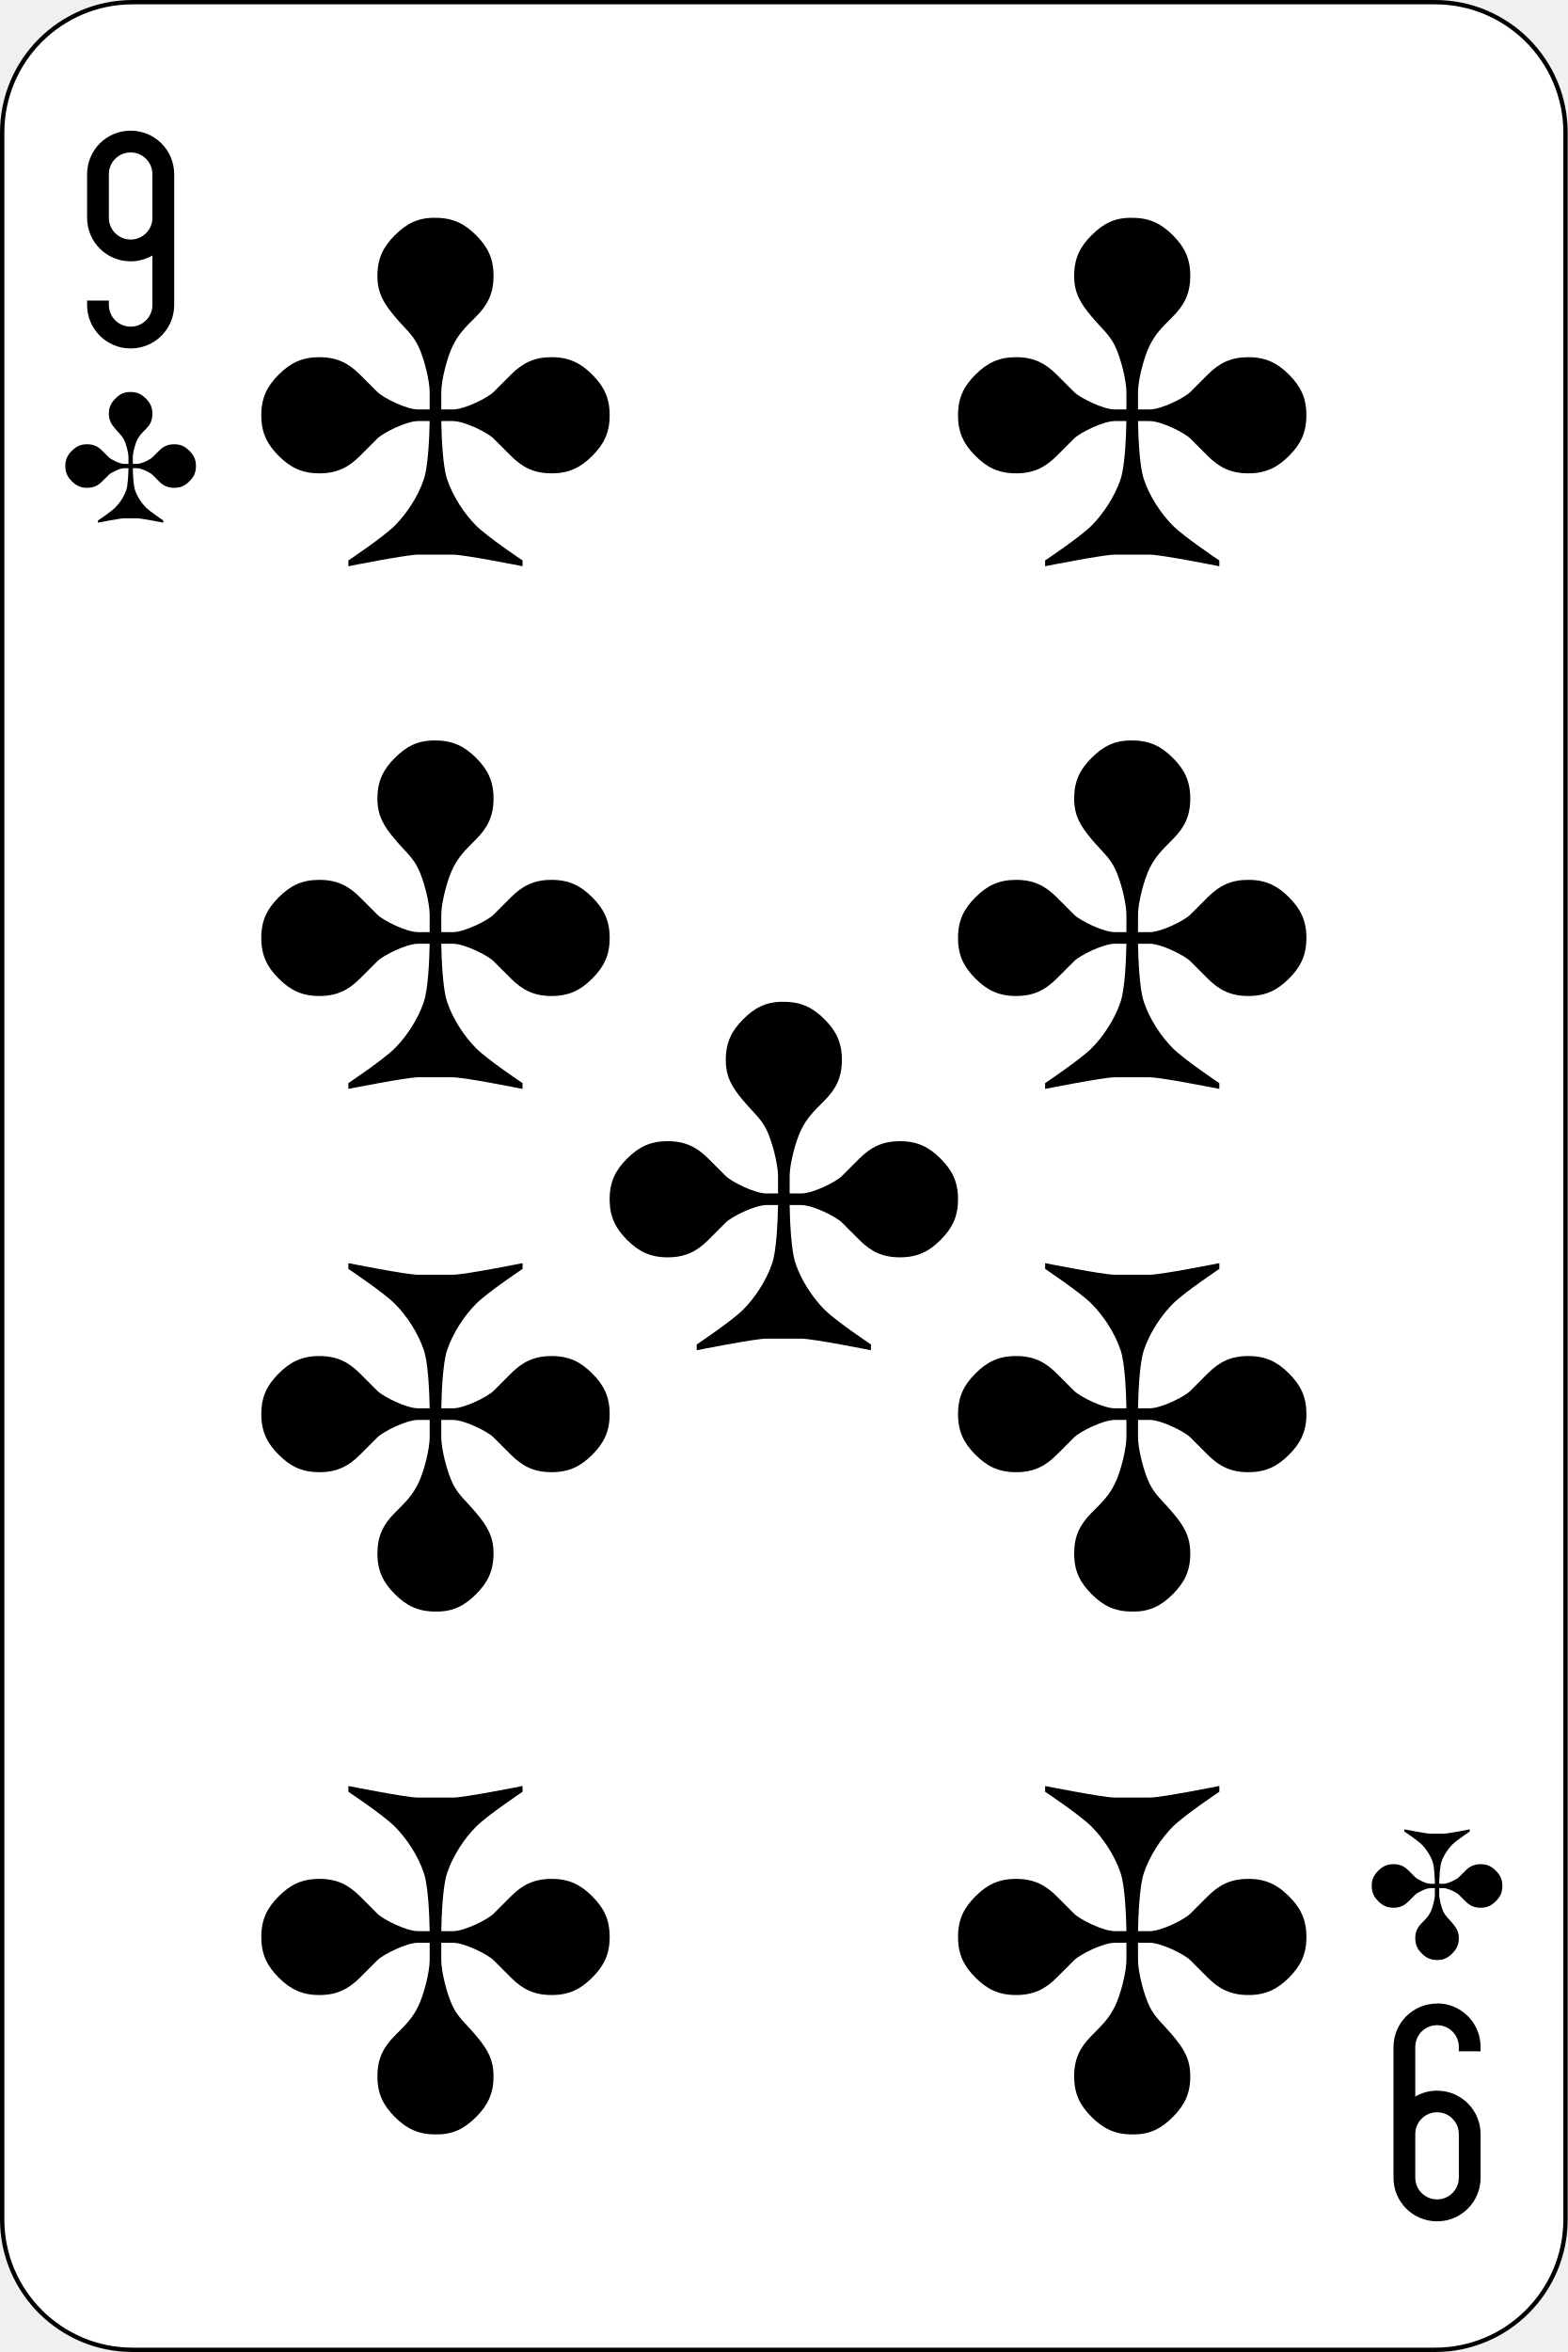
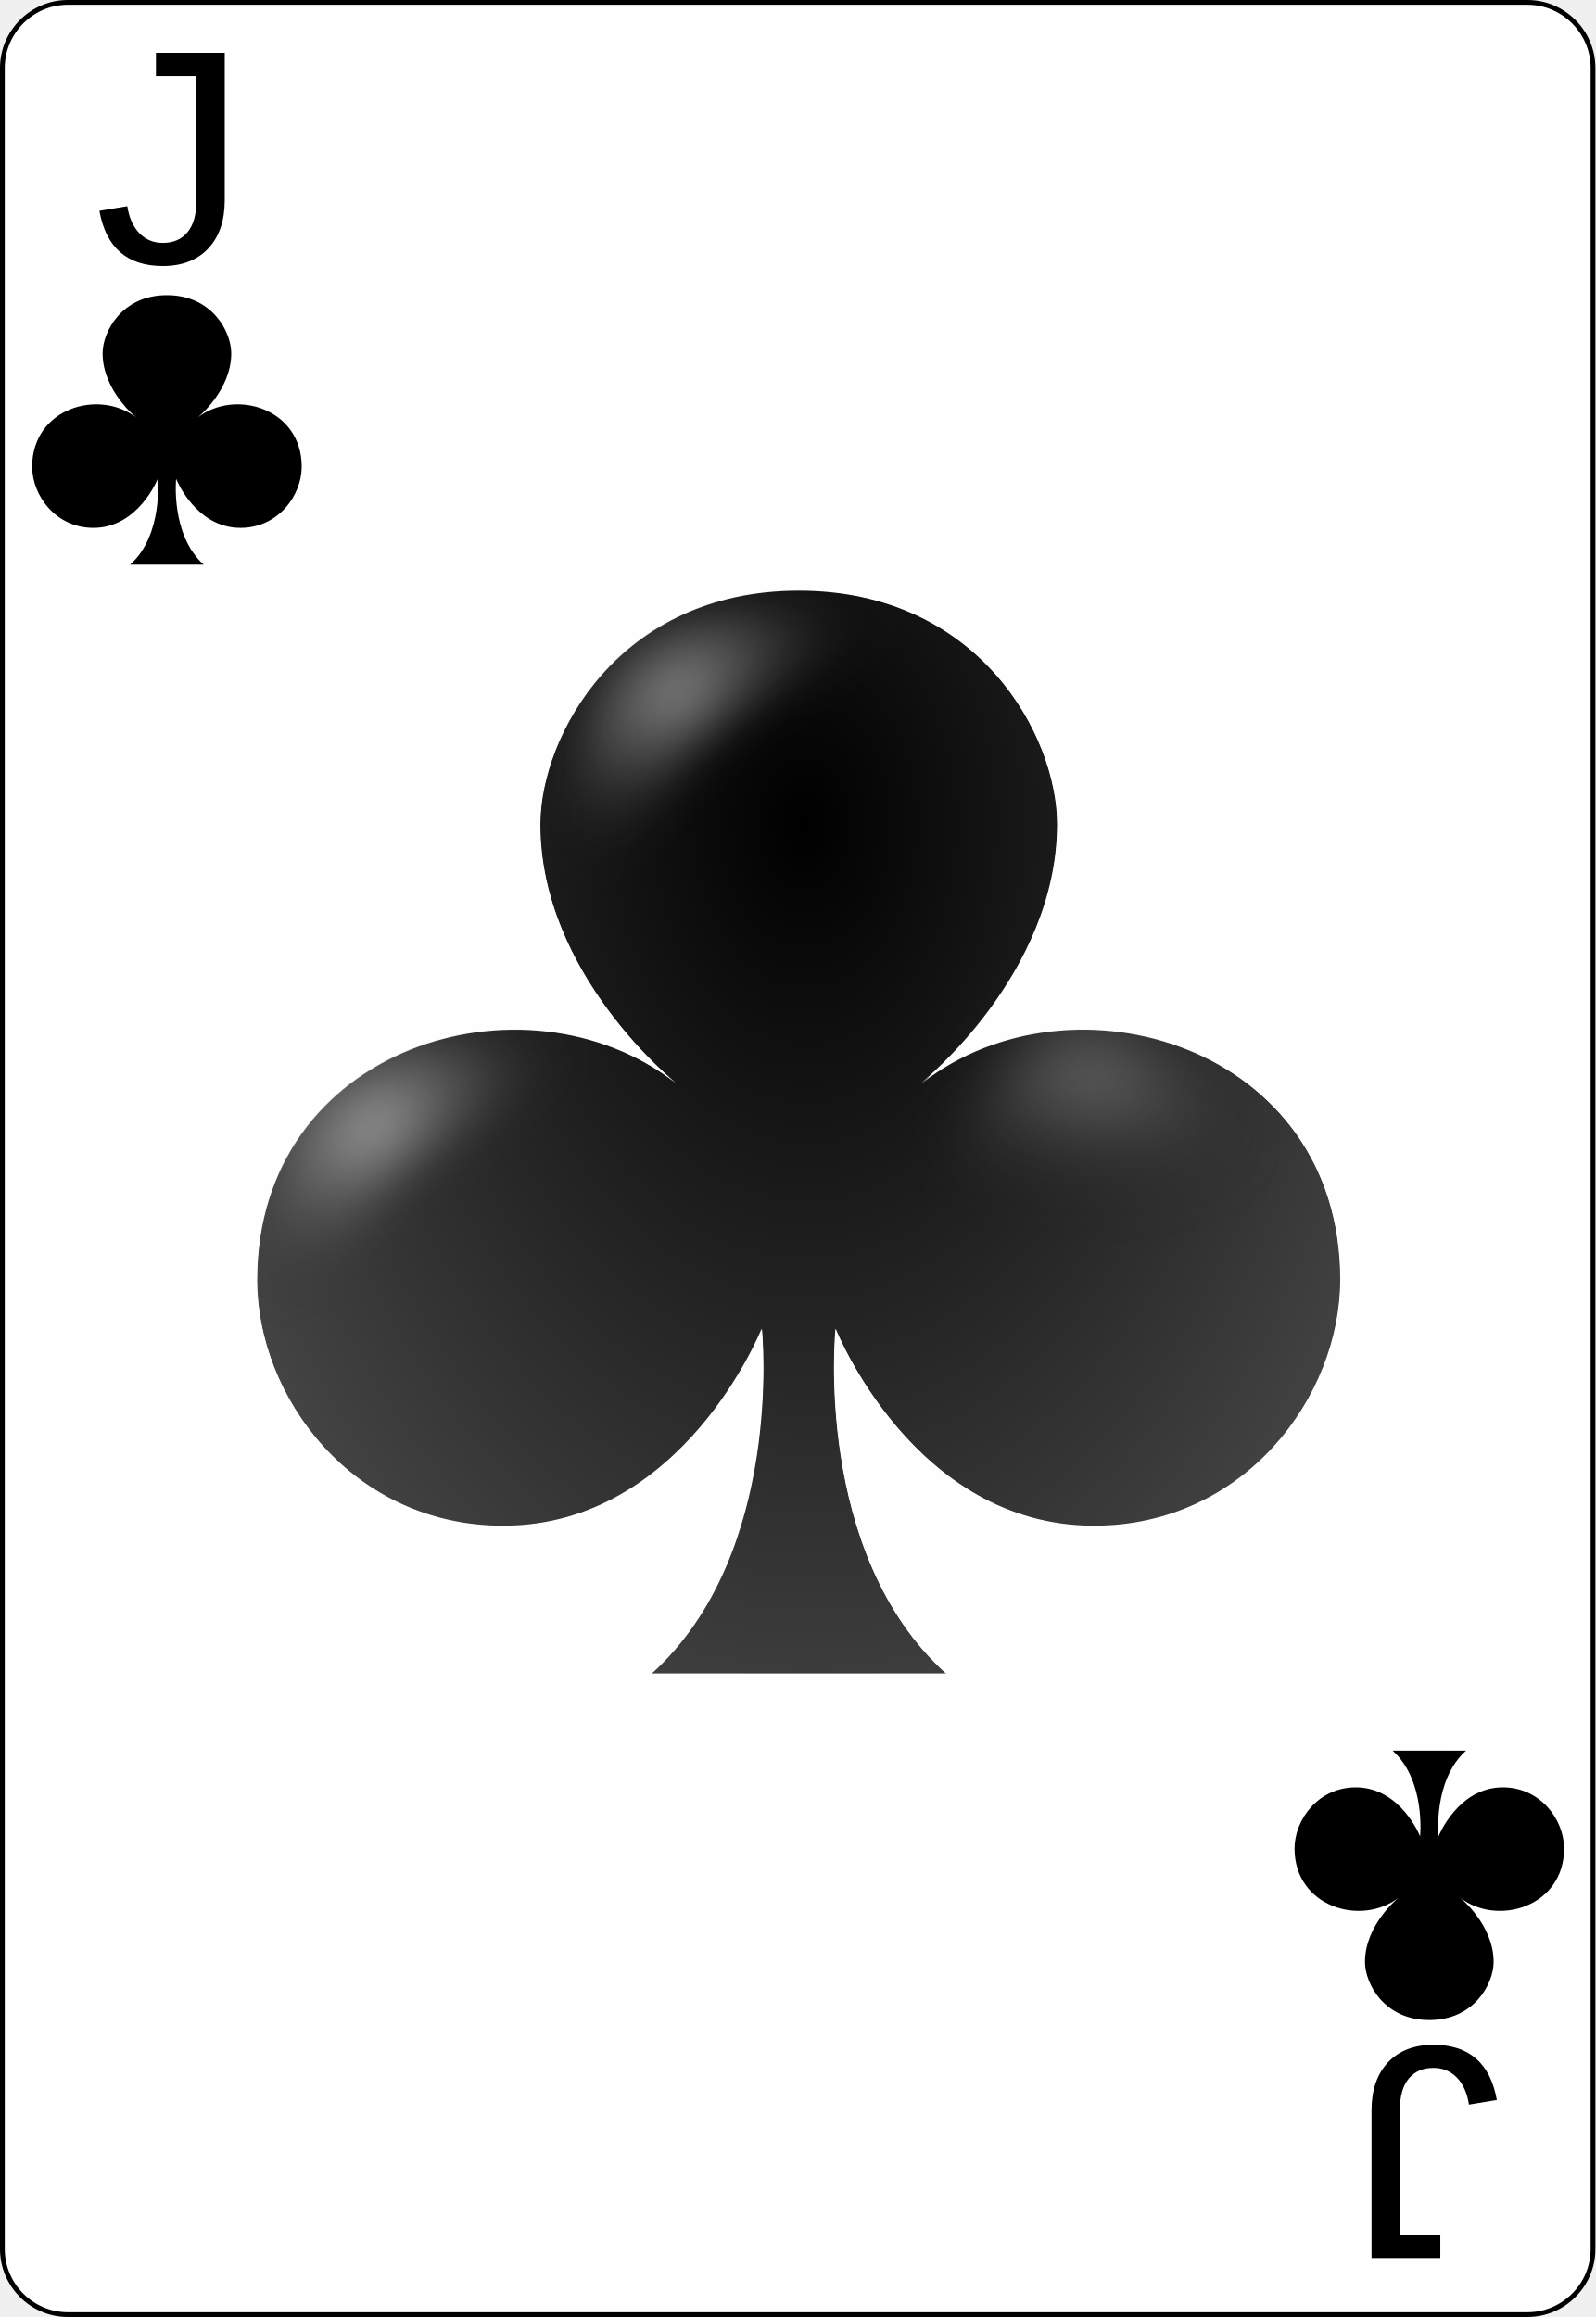
- <svg xmlns="http://www.w3.org/2000/svg" id="svg2935" viewBox="0 0 360 540" version="1.1" height="540" width="360">
-   <defs id="defs2939" />
-   <g transform="translate(0,-512.36)" id="nine_of_clubs">
-     <rect fill="#fff" x="0.5" y="512.86" stroke="#000" width="359" height="539" rx="29.944" id="rect282" />
-     <path d="m 30,592.36 c 5.54,0 10,-4.46 10,-10 v -30 c 0,-5.54 -4.46,-10 -10,-10 -5.54,0 -10,4.46 -10,10 v 10 c 0,5.54 4.46,10 10,10 1.823,0 3.532,-0.499 5,-1.344 v 11.344 c 0,2.77 -2.23,5 -5,5 -2.77,0 -5,-2.23 -5,-5 v -1 h -5 v 1 c 0,5.54 4.46,10 10,10 m 0,-25 c -2.77,0 -5,-2.23 -5,-5 v -10 c 0,-2.77 2.23,-5 5,-5 2.77,0 5,2.23 5,5 v 10 c 0,2.77 -2.23,5 -5,5" id="path284" />
-     <path d="m 330,972.36 c -5.54,0 -10,4.46 -10,10 v 30 c 0,5.54 4.46,10 10,10 5.54,0 10,-4.46 10,-10 v -10 c 0,-5.54 -4.46,-10 -10,-10 -1.823,0 -3.532,0.499 -5,1.344 v -11.38 c 0,-2.77 2.23,-5 5,-5 2.77,0 5,2.23 5,5 v 1 h 5 v -1 c 0,-5.54 -4.46,-10 -10,-10 m 0,25 c 2.77,0 5,2.23 5,5 v 10 c 0,2.77 -2.23,5 -5,5 -2.77,0 -5,-2.23 -5,-5 v -10 c 0,-2.77 2.23,-5 5,-5" id="path286" />
-     <path d="m 100,562.37 c -3.999,-0.082 -6.667,1.333 -9.333,4 -2.667,2.667 -4,5.333 -4,9.333 0,4 1.518,6.372 4,9.333 2.375,2.833 4,4 5.333,6.666 1.333,2.667 2.667,8 2.667,10.666 v 4 H 96 c -2.667,0 -8,-2.667 -9.333,-4 l -4,-4 c -2.667,-2.667 -5.333,-4 -9.333,-4 -4,0 -6.667,1.333 -9.333,4 -2.667,2.667 -4,5.333 -4,9.333 0,4 1.333,6.666 4,9.333 2.667,2.667 5.333,4 9.333,4 4,0 6.667,-1.333 9.333,-4 l 4,-4 c 1.333,-1.333 6.667,-4 9.333,-4 h 2.667 c -0.066,3.776 -0.346,10.37 -1.333,13.333 -1.333,4 -4,8 -6.667,10.666 -2.667,2.667 -10.667,8 -10.667,8 v 1.333 c 0,0 13.333,-2.667 16,-2.667 h 8 c 2.667,0 16,2.667 16,2.667 v -1.333 c 0,0 -8,-5.333 -10.667,-8 -2.667,-2.667 -5.333,-6.666 -6.667,-10.666 -0.988,-2.963 -1.267,-9.557 -1.333,-13.333 h 2.67 c 2.667,0 8,2.667 9.333,4 l 4,4 c 2.667,2.667 5.333,4 9.333,4 4,0 6.667,-1.333 9.333,-4 2.667,-2.667 4,-5.333 4,-9.333 0,-4 -1.333,-6.666 -4,-9.333 -2.667,-2.667 -5.333,-4 -9.333,-4 -4,0 -6.667,1.333 -9.333,4 l -4,4 c -1.333,1.333 -6.667,4 -9.333,4 h -2.667 v -4 c 0,-2.667 1.333,-8 2.667,-10.666 1.333,-2.667 2.667,-4 5.333,-6.666 2.653,-2.653 4,-5.333 4,-9.333 0,-4 -1.333,-6.666 -4,-9.333 -2.667,-2.667 -5.333,-4 -9.333,-4" id="path288" />
-     <path d="m 260,562.37 c -3.999,-0.082 -6.667,1.333 -9.333,4 -2.667,2.667 -4,5.333 -4,9.333 0,4 1.518,6.372 4,9.333 2.375,2.833 4,4 5.333,6.666 1.333,2.667 2.667,8 2.667,10.666 v 4 h -2.67 c -2.667,0 -8,-2.667 -9.333,-4 l -4,-4 c -2.667,-2.667 -5.333,-4 -9.333,-4 -4,0 -6.667,1.333 -9.333,4 -2.667,2.667 -4,5.333 -4,9.333 0,4 1.333,6.666 4,9.333 2.667,2.667 5.333,4 9.333,4 4,0 6.667,-1.333 9.333,-4 l 4,-4 c 1.333,-1.333 6.667,-4 9.333,-4 h 2.667 c -0.066,3.776 -0.346,10.37 -1.333,13.333 -1.333,4 -4,8 -6.667,10.666 -2.667,2.667 -10.667,8 -10.667,8 v 1.333 c 0,0 13.333,-2.667 16,-2.667 h 8 c 2.667,0 16,2.667 16,2.667 v -1.333 c 0,0 -8,-5.333 -10.667,-8 -2.667,-2.667 -5.333,-6.666 -6.667,-10.666 -0.988,-2.963 -1.267,-9.557 -1.333,-13.333 H 264 c 2.667,0 8,2.667 9.333,4 l 4,4 c 2.667,2.667 5.333,4 9.333,4 4,0 6.667,-1.333 9.333,-4 2.667,-2.667 4,-5.333 4,-9.333 0,-4 -1.333,-6.666 -4,-9.333 -2.667,-2.667 -5.333,-4 -9.333,-4 -4,0 -6.667,1.333 -9.333,4 l -4,4 c -1.333,1.333 -6.667,4 -9.333,4 h -2.667 v -4 c 0,-2.667 1.333,-8 2.667,-10.666 1.333,-2.667 2.667,-4 5.333,-6.666 2.653,-2.653 4,-5.333 4,-9.333 0,-4 -1.333,-6.666 -4,-9.333 -2.667,-2.667 -5.333,-4 -9.333,-4" id="path290" />
-     <path d="m 100,682.37 c -3.999,-0.082 -6.667,1.333 -9.333,4 -2.667,2.667 -4,5.333 -4,9.333 0,4 1.518,6.372 4,9.333 2.375,2.833 4,4 5.333,6.666 1.333,2.667 2.667,8 2.667,10.666 v 4 H 96 c -2.667,0 -8,-2.667 -9.333,-4 l -4,-4 c -2.667,-2.667 -5.333,-4 -9.333,-4 -4,0 -6.667,1.333 -9.333,4 -2.667,2.667 -4,5.333 -4,9.333 0,4 1.333,6.666 4,9.333 2.667,2.667 5.333,4 9.333,4 4,0 6.667,-1.333 9.333,-4 l 4,-4 c 1.333,-1.333 6.667,-4 9.333,-4 h 2.667 c -0.066,3.776 -0.346,10.37 -1.333,13.333 -1.333,4 -4,8 -6.667,10.666 -2.667,2.667 -10.667,8 -10.667,8 v 1.333 c 0,0 13.333,-2.667 16,-2.667 h 8 c 2.667,0 16,2.667 16,2.667 v -1.333 c 0,0 -8,-5.333 -10.667,-8 -2.667,-2.667 -5.333,-6.666 -6.667,-10.666 -0.988,-2.963 -1.267,-9.557 -1.333,-13.333 h 2.67 c 2.667,0 8,2.667 9.333,4 l 4,4 c 2.667,2.667 5.333,4 9.333,4 4,0 6.667,-1.333 9.333,-4 2.667,-2.667 4,-5.333 4,-9.333 0,-4 -1.333,-6.666 -4,-9.333 -2.667,-2.667 -5.333,-4 -9.333,-4 -4,0 -6.667,1.333 -9.333,4 l -4,4 c -1.333,1.333 -6.667,4 -9.333,4 h -2.667 v -4 c 0,-2.667 1.333,-8 2.667,-10.666 1.333,-2.667 2.667,-4 5.333,-6.666 2.653,-2.653 4,-5.333 4,-9.333 0,-4 -1.333,-6.666 -4,-9.333 -2.667,-2.667 -5.333,-4 -9.333,-4" id="path292" />
-     <path d="m 260,682.37 c -3.999,-0.082 -6.667,1.333 -9.333,4 -2.667,2.667 -4,5.333 -4,9.333 0,4 1.518,6.372 4,9.333 2.375,2.833 4,4 5.333,6.666 1.333,2.667 2.667,8 2.667,10.666 v 4 h -2.67 c -2.667,0 -8,-2.667 -9.333,-4 l -4,-4 c -2.667,-2.667 -5.333,-4 -9.333,-4 -4,0 -6.667,1.333 -9.333,4 -2.667,2.667 -4,5.333 -4,9.333 0,4 1.333,6.666 4,9.333 2.667,2.667 5.333,4 9.333,4 4,0 6.667,-1.333 9.333,-4 l 4,-4 c 1.333,-1.333 6.667,-4 9.333,-4 h 2.667 c -0.066,3.776 -0.346,10.37 -1.333,13.333 -1.333,4 -4,8 -6.667,10.666 -2.667,2.667 -10.667,8 -10.667,8 v 1.333 c 0,0 13.333,-2.667 16,-2.667 h 8 c 2.667,0 16,2.667 16,2.667 v -1.333 c 0,0 -8,-5.333 -10.667,-8 -2.667,-2.667 -5.333,-6.666 -6.667,-10.666 -0.988,-2.963 -1.267,-9.557 -1.333,-13.333 H 264 c 2.667,0 8,2.667 9.333,4 l 4,4 c 2.667,2.667 5.333,4 9.333,4 4,0 6.667,-1.333 9.333,-4 2.667,-2.667 4,-5.333 4,-9.333 0,-4 -1.333,-6.666 -4,-9.333 -2.667,-2.667 -5.333,-4 -9.333,-4 -4,0 -6.667,1.333 -9.333,4 l -4,4 c -1.333,1.333 -6.667,4 -9.333,4 h -2.667 v -4 c 0,-2.667 1.333,-8 2.667,-10.666 1.333,-2.667 2.667,-4 5.333,-6.666 2.653,-2.653 4,-5.333 4,-9.333 0,-4 -1.333,-6.666 -4,-9.333 -2.667,-2.667 -5.333,-4 -9.333,-4" id="path294" />
-     <path d="m 180,742.37 c -3.999,-0.082 -6.667,1.333 -9.333,4 -2.667,2.667 -4,5.333 -4,9.333 0,4 1.518,6.372 4,9.333 2.375,2.833 4,4 5.333,6.666 1.333,2.667 2.667,8 2.667,10.666 v 4 h -2.67 c -2.667,0 -8,-2.667 -9.333,-4 l -4,-4 c -2.667,-2.667 -5.333,-4 -9.333,-4 -4,0 -6.667,1.333 -9.333,4 -2.667,2.667 -4,5.333 -4,9.333 0,4 1.333,6.666 4,9.333 2.667,2.667 5.333,4 9.333,4 4,0 6.667,-1.333 9.333,-4 l 4,-4 c 1.333,-1.333 6.667,-4 9.333,-4 h 2.667 c -0.066,3.776 -0.346,10.37 -1.333,13.333 -1.333,4 -4,8 -6.667,10.666 -2.667,2.667 -10.667,8 -10.667,8 v 1.333 c 0,0 13.333,-2.667 16,-2.667 h 8 c 2.667,0 16,2.667 16,2.667 v -1.333 c 0,0 -8,-5.333 -10.667,-8 -2.667,-2.667 -5.333,-6.666 -6.667,-10.666 -0.988,-2.963 -1.267,-9.557 -1.333,-13.333 H 184 c 2.667,0 8,2.667 9.333,4 l 4,4 c 2.667,2.667 5.333,4 9.333,4 4,0 6.667,-1.333 9.333,-4 2.667,-2.667 4,-5.333 4,-9.333 0,-4 -1.333,-6.666 -4,-9.333 -2.667,-2.667 -5.333,-4 -9.333,-4 -4,0 -6.667,1.333 -9.333,4 l -4,4 c -1.333,1.333 -6.667,4 -9.333,4 h -2.667 v -4 c 0,-2.667 1.333,-8 2.667,-10.666 1.333,-2.667 2.667,-4 5.333,-6.666 2.653,-2.653 4,-5.333 4,-9.333 0,-4 -1.333,-6.666 -4,-9.333 -2.667,-2.667 -5.333,-4 -9.333,-4" id="path296" />
-     <path d="m 260,1002.4 c 3.999,0.081 6.667,-1.333 9.333,-4 2.667,-2.667 4,-5.333 4,-9.333 0,-4 -1.518,-6.372 -4,-9.333 -2.375,-2.833 -4,-4 -5.333,-6.666 -1.333,-2.667 -2.667,-8 -2.667,-10.666 v -4 h 2.67 c 2.667,0 8,2.667 9.333,4 l 4,4 c 2.667,2.667 5.333,4 9.333,4 4,0 6.667,-1.333 9.333,-4 2.667,-2.667 4,-5.333 4,-9.333 0,-4 -1.333,-6.666 -4,-9.333 -2.667,-2.667 -5.333,-4 -9.333,-4 -4,0 -6.667,1.333 -9.333,4 l -4,4 c -1.333,1.333 -6.667,4 -9.333,4 h -2.667 c 0.066,-3.776 0.346,-10.37 1.333,-13.333 1.333,-4 4,-8 6.667,-10.666 2.667,-2.667 10.667,-8 10.667,-8 v -1.333 c 0,0 -13.333,2.667 -16,2.667 h -8 c -2.667,0 -16,-2.667 -16,-2.667 v 1.333 c 0,0 8,5.333 10.667,8 2.667,2.667 5.333,6.666 6.667,10.666 0.988,2.963 1.267,9.557 1.333,13.333 H 256 c -2.667,0 -8,-2.667 -9.333,-4 l -4,-4 c -2.667,-2.667 -5.333,-4 -9.333,-4 -4,0 -6.667,1.333 -9.333,4 -2.667,2.667 -4,5.333 -4,9.333 0,4 1.333,6.666 4,9.333 2.667,2.667 5.333,4 9.333,4 4,0 6.667,-1.333 9.333,-4 l 4,-4 c 1.333,-1.333 6.667,-4 9.333,-4 h 2.667 v 4 c 0,2.667 -1.333,8 -2.667,10.666 -1.333,2.667 -2.667,4 -5.333,6.666 -2.653,2.653 -4,5.333 -4,9.333 0,4 1.333,6.666 4,9.333 2.667,2.667 5.333,4 9.333,4" id="path298" />
-     <path d="m 100,1002.4 c 3.999,0.081 6.667,-1.333 9.333,-4 2.667,-2.667 4,-5.333 4,-9.333 0,-4 -1.518,-6.372 -4,-9.333 -2.375,-2.833 -4,-4 -5.333,-6.666 -1.333,-2.667 -2.667,-8 -2.667,-10.666 v -4 h 2.67 c 2.667,0 8,2.667 9.333,4 l 4,4 c 2.667,2.667 5.333,4 9.333,4 4,0 6.667,-1.333 9.333,-4 2.667,-2.667 4,-5.333 4,-9.333 0,-4 -1.333,-6.666 -4,-9.333 -2.667,-2.667 -5.333,-4 -9.333,-4 -4,0 -6.667,1.333 -9.333,4 l -4,4 c -1.333,1.333 -6.667,4 -9.333,4 h -2.667 c 0.066,-3.776 0.346,-10.37 1.333,-13.333 1.333,-4 4,-8 6.667,-10.666 2.667,-2.667 10.667,-8 10.667,-8 v -1.333 c 0,0 -13.333,2.667 -16,2.667 h -8 c -2.667,0 -16,-2.667 -16,-2.667 v 1.333 c 0,0 8,5.333 10.667,8 2.667,2.667 5.333,6.666 6.667,10.666 0.988,2.963 1.267,9.557 1.333,13.333 h -2.667 c -2.667,0 -8,-2.667 -9.333,-4 l -4,-4 c -2.667,-2.667 -5.333,-4 -9.333,-4 -4,0 -6.667,1.333 -9.333,4 -2.667,2.667 -4,5.333 -4,9.333 0,4 1.333,6.666 4,9.333 2.667,2.667 5.333,4 9.333,4 4,0 6.667,-1.333 9.333,-4 l 4,-4 c 1.333,-1.333 6.667,-4 9.333,-4 h 2.667 v 4 c 0,2.667 -1.333,8 -2.667,10.666 -1.333,2.667 -2.667,4 -5.333,6.666 -2.653,2.653 -4,5.333 -4,9.333 0,4 1.333,6.666 4,9.333 2.667,2.667 5.333,4 9.333,4" id="path300" />
-     <path d="m 260,882.36 c 3.999,0.082 6.667,-1.333 9.333,-4 2.667,-2.667 4,-5.333 4,-9.333 0,-4 -1.518,-6.372 -4,-9.333 -2.375,-2.833 -4,-4 -5.333,-6.666 -1.333,-2.667 -2.667,-8 -2.667,-10.666 v -4 h 2.67 c 2.667,0 8,2.667 9.333,4 l 4,4 c 2.667,2.667 5.333,4 9.333,4 4,0 6.667,-1.333 9.333,-4 2.667,-2.667 4,-5.333 4,-9.333 0,-4 -1.333,-6.666 -4,-9.333 -2.667,-2.667 -5.333,-4 -9.333,-4 -4,0 -6.667,1.333 -9.333,4 l -4,4 c -1.333,1.333 -6.667,4 -9.333,4 h -2.667 c 0.066,-3.776 0.346,-10.37 1.333,-13.333 1.333,-4 4,-8 6.667,-10.666 2.667,-2.667 10.667,-8 10.667,-8 v -1.333 c 0,0 -13.333,2.667 -16,2.667 h -8 c -2.667,0 -16,-2.667 -16,-2.667 v 1.333 c 0,0 8,5.333 10.667,8 2.667,2.667 5.333,6.666 6.667,10.666 0.988,2.963 1.267,9.557 1.333,13.333 H 256 c -2.667,0 -8,-2.667 -9.333,-4 l -4,-4 c -2.667,-2.667 -5.333,-4 -9.333,-4 -4,0 -6.667,1.333 -9.333,4 -2.667,2.667 -4,5.333 -4,9.333 0,4 1.333,6.666 4,9.333 2.667,2.667 5.333,4 9.333,4 4,0 6.667,-1.333 9.333,-4 l 4,-4 c 1.333,-1.333 6.667,-4 9.333,-4 h 2.667 v 4 c 0,2.667 -1.333,8 -2.667,10.666 -1.333,2.667 -2.667,4 -5.333,6.666 -2.653,2.653 -4,5.333 -4,9.333 0,4 1.333,6.666 4,9.333 2.667,2.667 5.333,4 9.333,4" id="path302" />
-     <path d="m 100,882.36 c 3.999,0.082 6.667,-1.333 9.333,-4 2.667,-2.667 4,-5.333 4,-9.333 0,-4 -1.518,-6.372 -4,-9.333 -2.375,-2.833 -4,-4 -5.333,-6.666 -1.333,-2.667 -2.667,-8 -2.667,-10.666 v -4 h 2.67 c 2.667,0 8,2.667 9.333,4 l 4,4 c 2.667,2.667 5.333,4 9.333,4 4,0 6.667,-1.333 9.333,-4 2.667,-2.667 4,-5.333 4,-9.333 0,-4 -1.333,-6.666 -4,-9.333 -2.667,-2.667 -5.333,-4 -9.333,-4 -4,0 -6.667,1.333 -9.333,4 l -4,4 c -1.333,1.333 -6.667,4 -9.333,4 h -2.667 c 0.066,-3.776 0.346,-10.37 1.333,-13.333 1.333,-4 4,-8 6.667,-10.666 2.667,-2.667 10.667,-8 10.667,-8 v -1.333 c 0,0 -13.333,2.667 -16,2.667 h -8 c -2.667,0 -16,-2.667 -16,-2.667 v 1.333 c 0,0 8,5.333 10.667,8 2.667,2.667 5.333,6.666 6.667,10.666 0.988,2.963 1.267,9.557 1.333,13.333 h -2.667 c -2.667,0 -8,-2.667 -9.333,-4 l -4,-4 c -2.667,-2.667 -5.333,-4 -9.333,-4 -4,0 -6.667,1.333 -9.333,4 -2.667,2.667 -4,5.333 -4,9.333 0,4 1.333,6.666 4,9.333 2.667,2.667 5.333,4 9.333,4 4,0 6.667,-1.333 9.333,-4 l 4,-4 c 1.333,-1.333 6.667,-4 9.333,-4 h 2.667 v 4 c 0,2.667 -1.333,8 -2.667,10.666 -1.333,2.667 -2.667,4 -5.333,6.666 -2.653,2.653 -4,5.333 -4,9.333 0,4 1.333,6.666 4,9.333 2.667,2.667 5.333,4 9.333,4" id="path304" />
-     <path d="m 30,602.36 c -1.5,-0.031 -2.5,0.5 -3.5,1.5 -1,1 -1.5,2 -1.5,3.5 0,1.5 0.569,2.39 1.5,3.5 0.891,1.063 1.5,1.5 2,2.5 0.5,1 1,3 1,4 v 1.5 h -1 c -1,0 -3,-1 -3.5,-1.5 l -1.5,-1.5 c -1,-1 -2,-1.5 -3.5,-1.5 -1.5,0 -2.5,0.5 -3.5,1.5 -1,1 -1.5,2 -1.5,3.5 0,1.5 0.5,2.5 1.5,3.5 1,1 2,1.5 3.5,1.5 1.5,0 2.5,-0.5 3.5,-1.5 l 1.5,-1.5 c 0.5,-0.5 2.5,-1.5 3.5,-1.5 h 1 c -0.025,1.416 -0.13,3.889 -0.5,5 -0.5,1.5 -1.5,3 -2.5,4 -1,1 -4,3 -4,3 v 0.5 c 0,0 5,-1 6,-1 h 3 c 1,0 6,1 6,1 v -0.5 c 0,0 -3,-2 -4,-3 -1,-1 -2,-2.5 -2.5,-4 -0.37,-1.111 -0.475,-3.584 -0.5,-5 h 1 c 1,0 3,1 3.5,1.5 l 1.5,1.5 c 1,1 2,1.5 3.5,1.5 1.5,0 2.5,-0.5 3.5,-1.5 1,-1 1.5,-2 1.5,-3.5 0,-1.5 -0.5,-2.5 -1.5,-3.5 -1,-1 -2,-1.5 -3.5,-1.5 -1.5,0 -2.5,0.5 -3.5,1.5 l -1.5,1.5 c -0.5,0.5 -2.5,1.5 -3.5,1.5 h -1 v -1.5 c 0,-1 0.5,-3 1,-4 0.5,-1 1,-1.5 2,-2.5 0.995,-0.995 1.5,-2 1.5,-3.5 0,-1.5 -0.5,-2.5 -1.5,-3.5 -1,-1 -2,-1.5 -3.5,-1.5" id="path306" />
-     <path d="m 330,962.36 c 1.5,0.031 2.5,-0.5 3.5,-1.5 1,-1 1.5,-2 1.5,-3.5 0,-1.5 -0.569,-2.39 -1.5,-3.5 -0.891,-1.063 -1.5,-1.5 -2,-2.5 -0.5,-1 -1,-3 -1,-4 v -1.5 h 1 c 1,0 3,1 3.5,1.5 l 1.5,1.5 c 1,1 2,1.5 3.5,1.5 1.5,0 2.5,-0.5 3.5,-1.5 1,-1 1.5,-2 1.5,-3.5 0,-1.5 -0.5,-2.5 -1.5,-3.5 -1,-1 -2,-1.5 -3.5,-1.5 -1.5,0 -2.5,0.5 -3.5,1.5 l -1.5,1.5 c -0.5,0.5 -2.5,1.5 -3.5,1.5 h -1 c 0.025,-1.416 0.13,-3.889 0.5,-5 0.5,-1.5 1.5,-3 2.5,-4 1,-1 4,-3 4,-3 v -0.5 c 0,0 -5,1 -6,1 h -3 c -1,0 -6,-1 -6,-1 v 0.5 c 0,0 3,2 4,3 1,1 2,2.5 2.5,4 0.37,1.111 0.475,3.584 0.5,5 h -1 c -1,0 -3,-1 -3.5,-1.5 l -1.5,-1.5 c -1,-1 -2,-1.5 -3.5,-1.5 -1.5,0 -2.5,0.5 -3.5,1.5 -1,1 -1.5,2 -1.5,3.5 0,1.5 0.5,2.5 1.5,3.5 1,1 2,1.5 3.5,1.5 1.5,0 2.5,-0.5 3.5,-1.5 l 1.5,-1.5 c 0.5,-0.5 2.5,-1.5 3.5,-1.5 h 1 v 1.5 c 0,1 -0.5,3 -1,4 -0.5,1 -1,1.5 -2,2.5 -0.995,0.995 -1.5,2 -1.5,3.5 0,1.5 0.5,2.5 1.5,3.5 1,1 2,1.5 3.5,1.5" id="path308" />
+ <svg xmlns="http://www.w3.org/2000/svg" xmlns:xlink="http://www.w3.org/1999/xlink" width="167.087pt" height="242.667pt" viewBox="0 0 167.087 242.667" xml:space="preserve" id="svg2" version="1.1">
+   <defs id="defs41">
+     <radialGradient xlink:href="#linearGradient2984" id="radialGradient3760" cx="48.231" cy="18.138" fx="48.231" fy="18.138" r="9.5" gradientUnits="userSpaceOnUse" gradientTransform="matrix(-1.560526,0.01828294,-0.02684055,-2.290953,123.9838,58.80911)" />
+     <linearGradient id="linearGradient2984">
+       <stop style="stop-color:#000000;stop-opacity:1;" offset="0" id="stop2986" />
+       <stop style="stop-color:#000000;stop-opacity:0.656;" offset="1" id="stop2988" />
+     </linearGradient>
+     <radialGradient xlink:href="#linearGradient3784" id="radialGradient3792" cx="171.487" cy="511.223" fx="171.487" fy="511.223" r="81.903" gradientTransform="matrix(1.152989,-0.6739155,0.3948202,0.6754904,-233.6326,270.4008)" gradientUnits="userSpaceOnUse" />
+     <linearGradient id="linearGradient3784">
+       <stop style="stop-color:#ffffff;stop-opacity:0.534;" offset="0" id="stop3786" />
+       <stop style="stop-color:#000000;stop-opacity:0;" offset="1" id="stop3788" />
+     </linearGradient>
+     <filter color-interpolation-filters="sRGB" id="filter3834" x="-0.139" width="1.279" y="-0.162" height="1.325">
+       <feGaussianBlur stdDeviation="9.511" id="feGaussianBlur3836" />
+     </filter>
+     <radialGradient r="81.903" fy="511.223" fx="171.487" cy="511.223" cx="171.487" gradientTransform="matrix(1.152989,-0.6739155,0.3948202,0.6754904,-233.6326,270.4008)" gradientUnits="userSpaceOnUse" id="radialGradient3855" xlink:href="#linearGradient3784-4" />
+     <linearGradient id="linearGradient3784-4">
+       <stop style="stop-color:#ffffff;stop-opacity:0.519;" offset="0" id="stop3786-8" />
+       <stop style="stop-color:#000000;stop-opacity:0;" offset="1" id="stop3788-6" />
+     </linearGradient>
+     <filter color-interpolation-filters="sRGB" id="filter3834-6" x="-0.139" width="1.279" y="-0.162" height="1.325">
+       <feGaussianBlur stdDeviation="9.511" id="feGaussianBlur3836-6" />
+     </filter>
+     <radialGradient r="81.903" fy="461.841" fx="181.694" cy="461.841" cx="181.694" gradientTransform="matrix(1.152989,-0.6739155,0.3948202,0.6754904,-233.6326,270.4008)" gradientUnits="userSpaceOnUse" id="radialGradient3916" xlink:href="#linearGradient3784-3" />
+     <linearGradient id="linearGradient3784-3">
+       <stop style="stop-color:#ffffff;stop-opacity:0.702;" offset="0" id="stop3786-86" />
+       <stop style="stop-color:#000000;stop-opacity:0;" offset="1" id="stop3788-2" />
+     </linearGradient>
+     <filter color-interpolation-filters="sRGB" id="filter3834-7" x="-0.139" width="1.279" y="-0.162" height="1.325">
+       <feGaussianBlur stdDeviation="9.511" id="feGaussianBlur3836-0" />
+     </filter>
+   </defs>
+   <g id="Layer_x0020_1" style="fill-rule:nonzero;clip-rule:nonzero;stroke:#000000;stroke-miterlimit:4;">
+     <path style="fill:#FFFFFF;stroke-width:0.5;" d="M166.837,235.548c0,3.777-3.087,6.869-6.871,6.869H7.111c-3.775,0-6.861-3.092-6.861-6.869V7.12C0.25,3.343,3.336,0.25,7.111,0.25h152.855    c3.784,0,6.871,3.093,6.871,6.87v228.428z" id="path5" />
+     <g style="stroke:none;" id="g7">
+       <g id="g9">
+ 				
+ 			</g>
+     </g>
+     <g id="g15">
+ 			
+ 		</g>
+     <g id="g19">
+ 			
+ 		</g>
+     <g style="stroke:none;" id="g23">
+       <g id="g25">
+ 				
+ 			</g>
+     </g>
+     <g style="stroke:none;" id="g31">
+       <g id="g33">
+ 				
+ 			</g>
+     </g>
+   </g>
+   <text xml:space="preserve" style="font-size:32px;font-style:normal;font-weight:normal;line-height:125%;letter-spacing:0px;word-spacing:0px;fill:#000000;fill-opacity:1;stroke:none;font-family:Bitstream Vera Sans" x="9.911" y="27.548" id="text3788">
+     <tspan id="tspan3790" x="9.911" y="27.548" style="font-style:normal;font-variant:normal;font-weight:normal;font-stretch:normal;font-family:Arial;-inkscape-font-specification:Arial">J</tspan>
+   </text>
+   <g transform="matrix(0.206146,0,0,0.206146,8.870546,16.51276)" id="g3804">
+     <g id="layer1-1" transform="matrix(28.96992,0,0,28.96992,-1031.537,-187.3767)">
+       <path style="fill:url(#radialGradient3760);fill-opacity:1" d="m 50.291,22.698 c 0,0 2.375,-1.9 2.375,-4.534 0,-1.542 -1.369,-4.102 -4.534,-4.102 -3.165,0 -4.534,2.561 -4.534,4.102 0,2.634 2.375,4.534 2.375,4.534 -2.638,-2.055 -7.341,-0.652 -7.341,3.455 0,2.056 1.68,4.318 4.318,4.318 3.165,0 4.534,-3.455 4.534,-3.455 0,0 0.402,3.938 -1.943,6.046 h 5.182 c -2.345,-2.107 -1.943,-6.046 -1.943,-6.046 0,0 1.369,3.455 4.534,3.455 2.639,0 4.318,-2.263 4.318,-4.318 0,-4.107 -4.703,-5.51 -7.341,-3.455 z" id="cl" />
+     </g>
+     <path transform="matrix(1.109126,0,0,1.207169,-37.34915,-111.3423)" id="path3762" d="m 117.301,604.266 c 0,0 -8.068,-94.95 22.857,-122.857 34.761,-31.369 140,-11.429 140,-11.429 0,0 -71.54,24.838 -100,48.571 -27.21,22.692 -62.857,85.714 -62.857,85.714 z" style="fill:url(#radialGradient3792);fill-opacity:1;stroke:none;filter:url(#filter3834)" />
+     <path transform="matrix(1.109126,0,0,1.207169,117.2523,-332.2654)" id="path3762-6" d="m 117.301,604.266 c 0,0 -8.068,-94.95 22.857,-122.857 34.761,-31.369 140,-11.429 140,-11.429 0,0 -71.54,24.838 -100,48.571 -27.21,22.692 -62.857,85.714 -62.857,85.714 z" style="fill:url(#radialGradient3855);fill-opacity:1;stroke:none;filter:url(#filter3834-6)" />
+     <path transform="matrix(1.142038,0.7029084,-0.8418848,1.367838,729.3719,-305.0747)" id="path3762-7" d="m 117.301,604.266 c 0,0 -8.068,-94.95 22.857,-122.857 34.761,-31.369 140,-11.429 140,-11.429 0,0 -71.54,24.838 -100,48.571 -27.21,22.692 -62.857,85.714 -62.857,85.714 z" style="fill:url(#radialGradient3916);fill-opacity:1;stroke:none;filter:url(#filter3834-7)" />
+     <path id="rect3015" d="m 28.356,122.025 0,734.281 667.156,0 0,-734.281 -667.156,0 z m 334.281,97.625 c 91.69,0 131.375,74.172 131.375,118.844 0,76.307 -68.812,131.344 -68.812,131.344 76.423,-59.533 212.656,-18.886 212.656,100.094 0,59.533 -48.642,125.094 -125.094,125.094 -91.69,0 -131.344,-100.094 -131.344,-100.094 0,0 -11.653,114.117 56.281,175.156 l -150.125,0 c 67.934,-61.069 56.312,-175.156 56.312,-175.156 0,0 -39.654,100.094 -131.344,100.094 -76.423,0 -125.094,-65.532 -125.094,-125.094 0,-118.979 136.234,-159.627 212.656,-100.094 0,0 -68.812,-55.037 -68.812,-131.344 0,-44.643 39.654,-118.844 131.344,-118.844 z" style="fill:#fffeff;fill-opacity:1;fill-rule:nonzero;stroke:none" />
+   </g>
+   <g transform="matrix(1.485651,0,0,1.485651,-54.02466,10.01807)" id="layer1-1-4">
+     <path id="cl-9" d="m 50.291,22.698 c 0,0 2.375,-1.9 2.375,-4.534 0,-1.542 -1.369,-4.102 -4.534,-4.102 -3.165,0 -4.534,2.561 -4.534,4.102 0,2.634 2.375,4.534 2.375,4.534 -2.638,-2.055 -7.341,-0.652 -7.341,3.455 0,2.056 1.68,4.318 4.318,4.318 3.165,0 4.534,-3.455 4.534,-3.455 0,0 0.402,3.938 -1.943,6.046 h 5.182 c -2.345,-2.107 -1.943,-6.046 -1.943,-6.046 0,0 1.369,3.455 4.534,3.455 2.639,0 4.318,-2.263 4.318,-4.318 0,-4.107 -4.703,-5.51 -7.341,-3.455 z" style="fill:#000000" />
+   </g>
+   <text xml:space="preserve" style="font-size:32px;font-style:normal;font-weight:normal;line-height:125%;letter-spacing:0px;word-spacing:0px;fill:#000000;fill-opacity:1;stroke:none;font-family:Bitstream Vera Sans" x="-157.264" y="-214.467" id="text3788-8" transform="scale(-1,-1)">
+     <tspan id="tspan3790-7" x="-157.264" y="-214.467" style="font-style:normal;font-variant:normal;font-weight:normal;font-stretch:normal;font-family:Arial;-inkscape-font-specification:Arial">J</tspan>
+   </text>
+   <g transform="matrix(-1.485651,0,0,-1.485651,221.1992,232.4618)" id="layer1-1-4-1">
+     <path id="cl-9-7" d="m 50.291,22.698 c 0,0 2.375,-1.9 2.375,-4.534 0,-1.542 -1.369,-4.102 -4.534,-4.102 -3.165,0 -4.534,2.561 -4.534,4.102 0,2.634 2.375,4.534 2.375,4.534 -2.638,-2.055 -7.341,-0.652 -7.341,3.455 0,2.056 1.68,4.318 4.318,4.318 3.165,0 4.534,-3.455 4.534,-3.455 0,0 0.402,3.938 -1.943,6.046 h 5.182 c -2.345,-2.107 -1.943,-6.046 -1.943,-6.046 0,0 1.369,3.455 4.534,3.455 2.639,0 4.318,-2.263 4.318,-4.318 0,-4.107 -4.703,-5.51 -7.341,-3.455 z" style="fill:#000000" />
  </g>
</svg>
